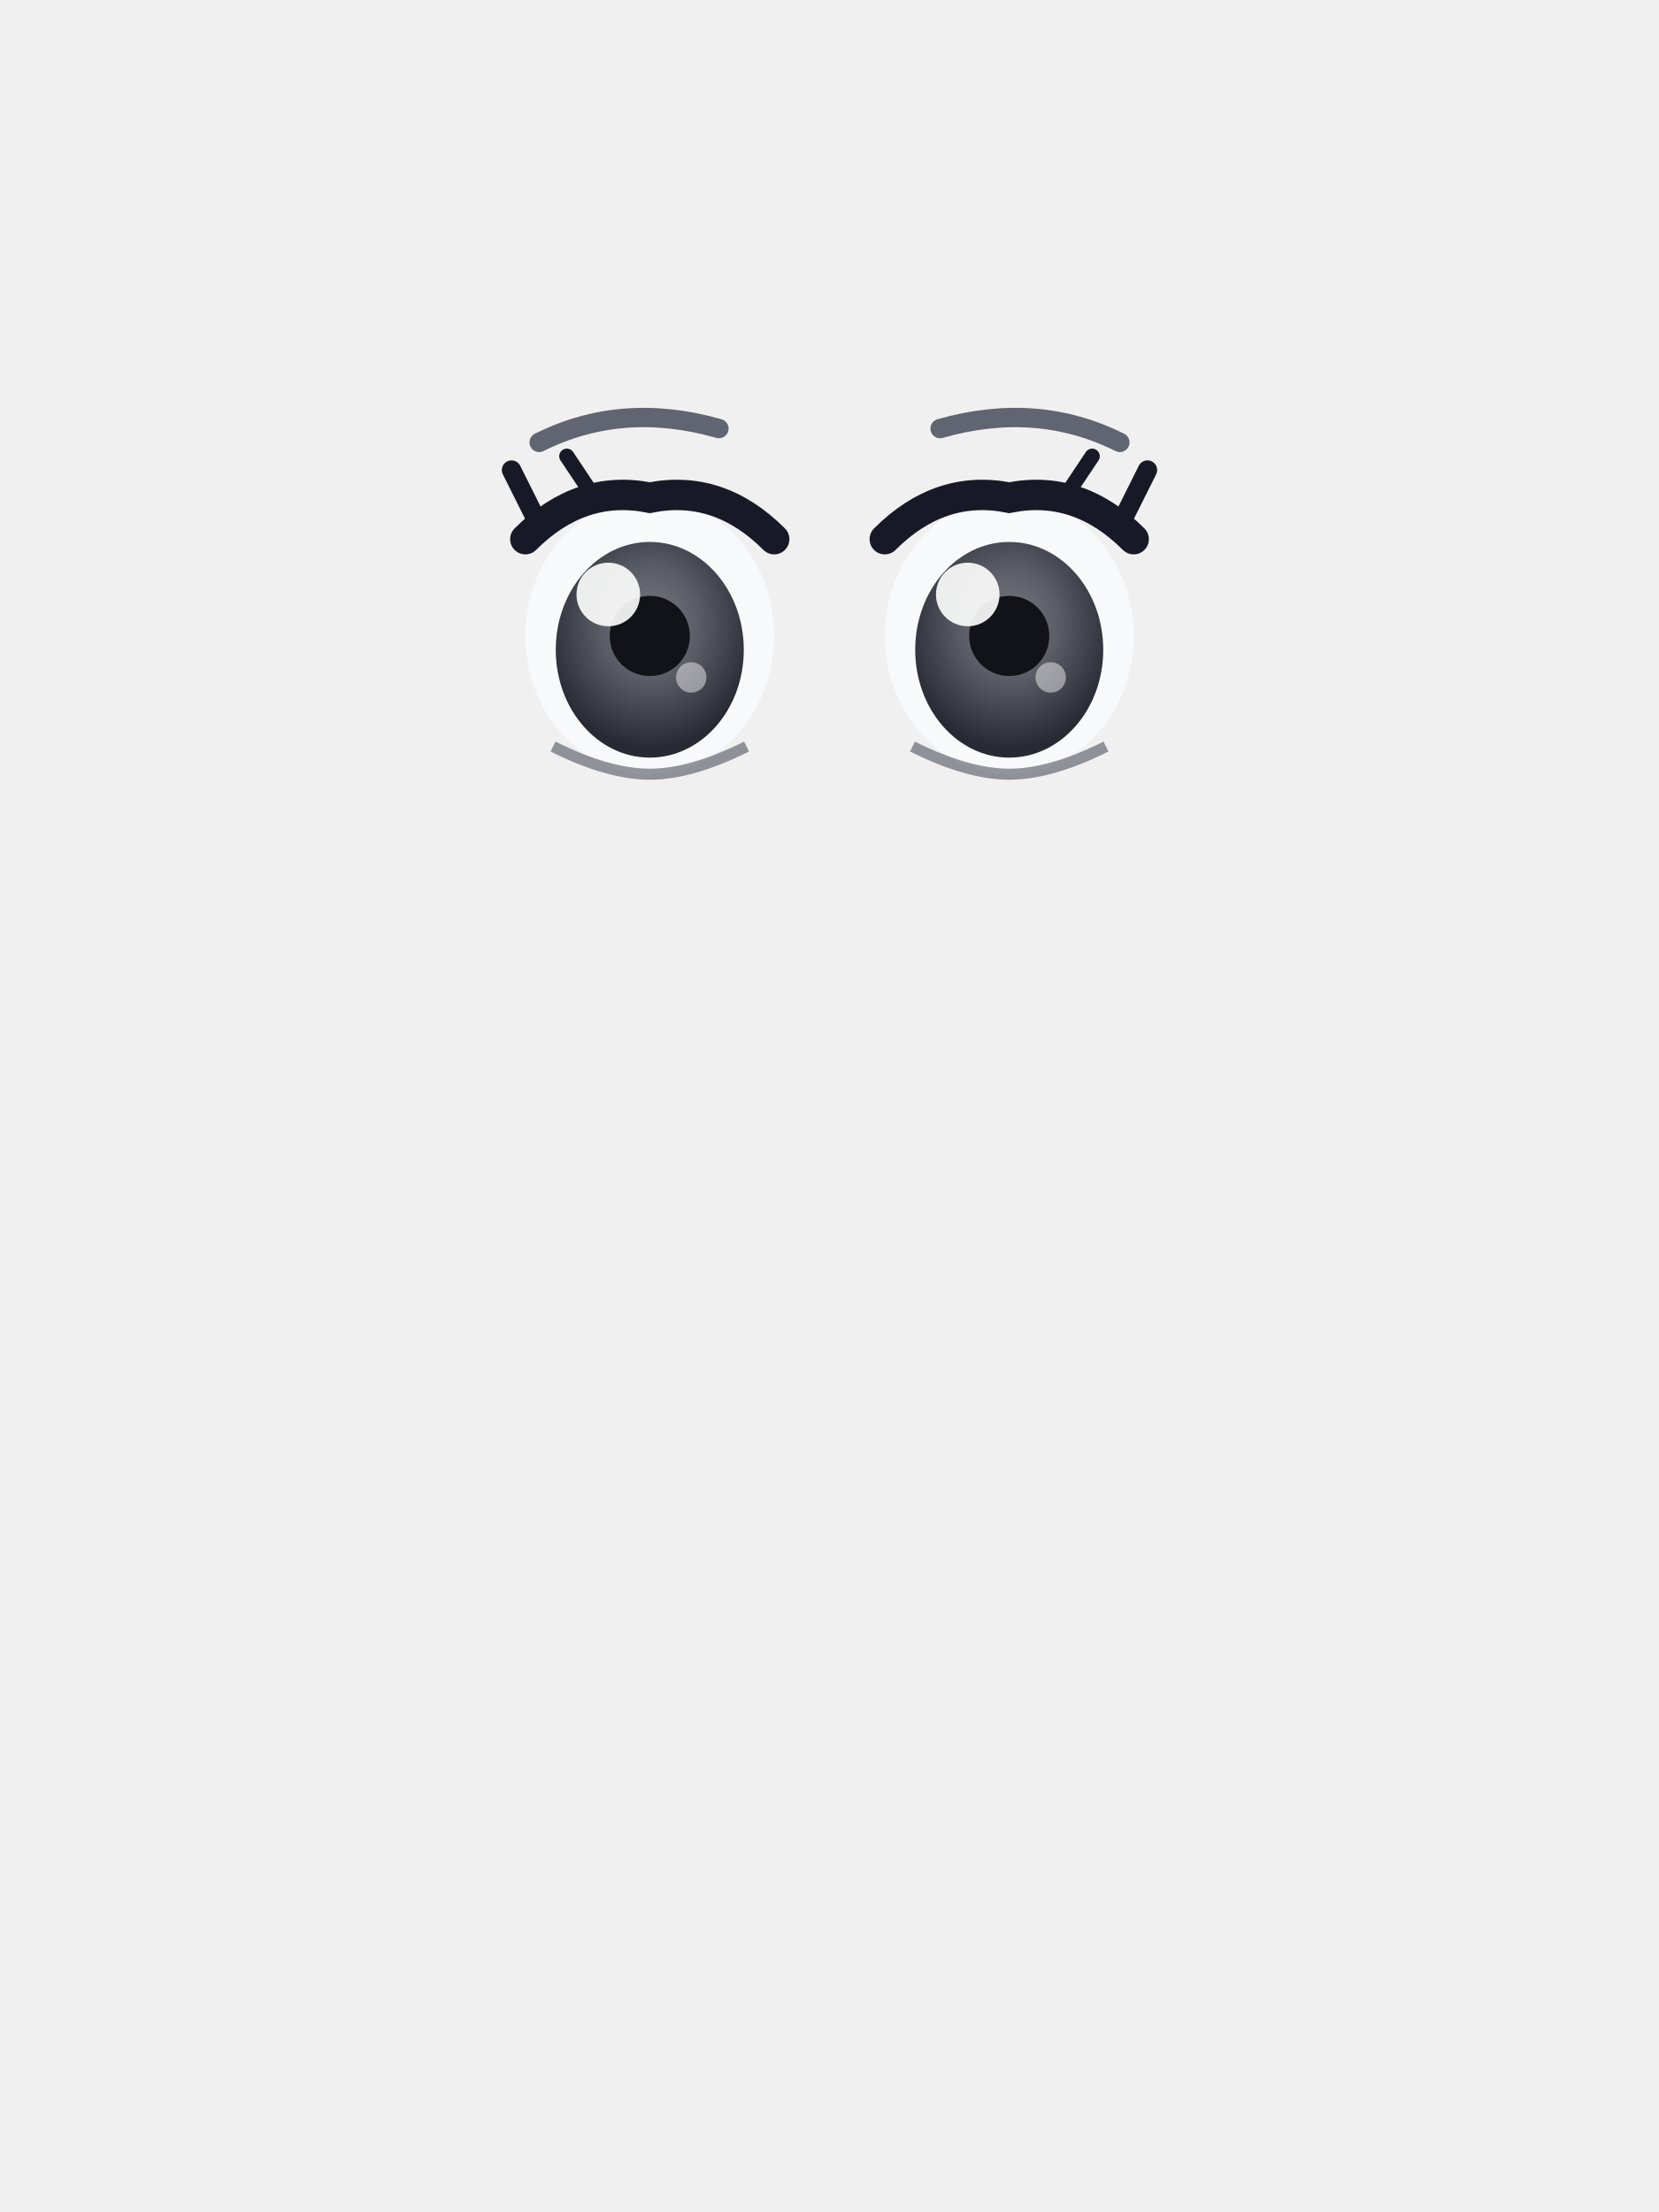
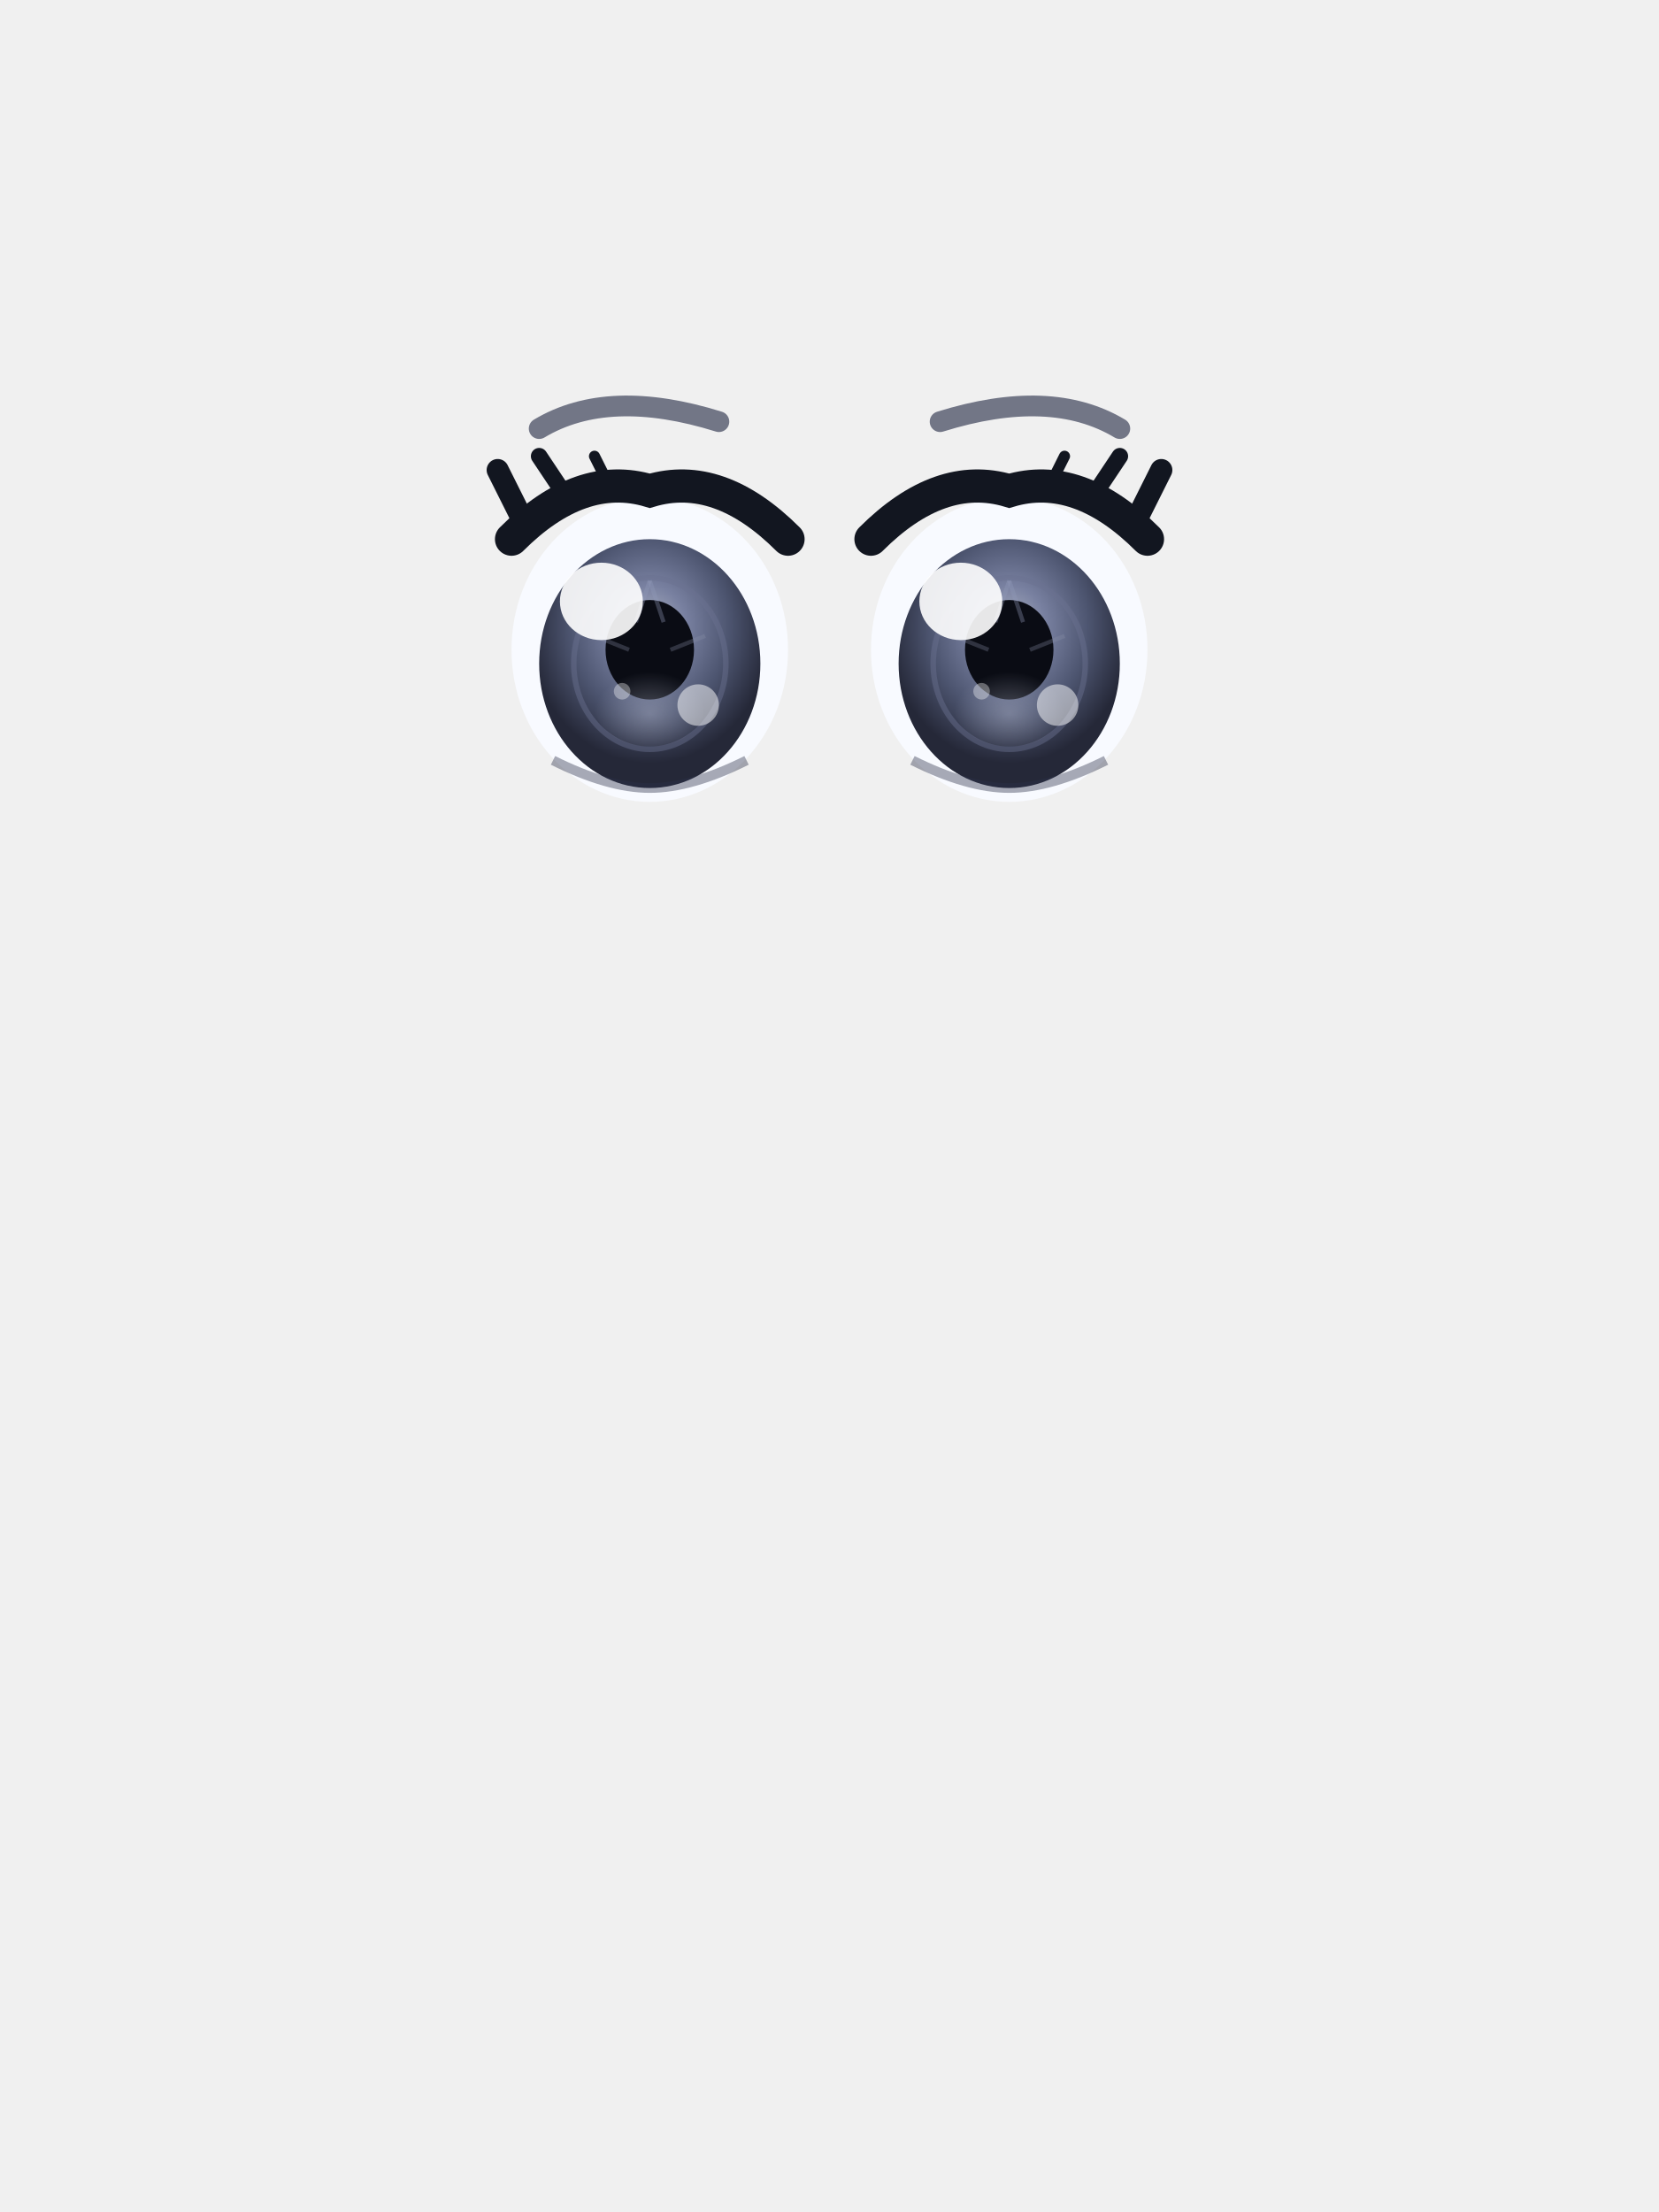
<svg xmlns="http://www.w3.org/2000/svg" viewBox="0 0 120 160" fill="none">
  <defs>
-     <radialGradient id="irisLeft" cx="50%" cy="38%" r="58%">
-       <stop offset="0%" stop-color="#7A7B82" />
-       <stop offset="45%" stop-color="#5A5D66" />
-       <stop offset="100%" stop-color="#272A33" />
+     <radialGradient id="irisLeft" cx="50%" cy="35%" r="55%">
+       <stop offset="0%" stop-color="#AAB0C0" />
+       <stop offset="30%" stop-color="#7880A0" />
+       <stop offset="65%" stop-color="#4D5570" />
+       <stop offset="100%" stop-color="#252838" />
    </radialGradient>
-     <radialGradient id="irisRight" cx="50%" cy="38%" r="58%">
-       <stop offset="0%" stop-color="#7A7B82" />
-       <stop offset="45%" stop-color="#5A5D66" />
-       <stop offset="100%" stop-color="#272A33" />
+     <radialGradient id="irisRight" cx="50%" cy="35%" r="55%">
+       <stop offset="0%" stop-color="#AAB0C0" />
+       <stop offset="30%" stop-color="#7880A0" />
+       <stop offset="65%" stop-color="#4D5570" />
+       <stop offset="100%" stop-color="#252838" />
+     </radialGradient>
+     <radialGradient id="irisGlow" cx="50%" cy="60%" r="50%">
+       <stop offset="0%" stop-color="#C8CDE0" stop-opacity="0.35" />
+       <stop offset="100%" stop-color="#C8CDE0" stop-opacity="0" />
    </radialGradient>
  </defs>
-   <ellipse cx="47" cy="46" rx="9" ry="10" fill="#F8F9FB" />
-   <ellipse cx="47" cy="47" rx="6.8" ry="7.8" fill="url(#irisLeft)" />
-   <circle cx="47" cy="46" r="2.9" fill="#121318" />
-   <circle cx="44" cy="43" r="2.3" fill="#FFFFFF" opacity="0.9" />
-   <circle cx="50" cy="49" r="1.1" fill="#FFFFFF" opacity="0.45" />
-   <path d="M38 39 Q42 35 47 36 Q52 35 56 39" fill="none" stroke="#171A26" stroke-width="2.2" stroke-linecap="round" />
-   <path d="M40 54 Q44 56 47 56 Q50 56 54 54" fill="none" stroke="#2E3140" stroke-width="0.8" opacity="0.5" />
-   <line x1="39" y1="38" x2="37" y2="34" stroke="#171A26" stroke-width="1.4" stroke-linecap="round" />
-   <line x1="43" y1="36" x2="41" y2="33" stroke="#171A26" stroke-width="1.1" stroke-linecap="round" />
-   <ellipse cx="73" cy="46" rx="9" ry="10" fill="#F8F9FB" />
-   <ellipse cx="73" cy="47" rx="6.8" ry="7.8" fill="url(#irisRight)" />
-   <circle cx="73" cy="46" r="2.9" fill="#121318" />
-   <circle cx="70" cy="43" r="2.3" fill="#FFFFFF" opacity="0.9" />
-   <circle cx="76" cy="49" r="1.1" fill="#FFFFFF" opacity="0.45" />
-   <path d="M64 39 Q68 35 73 36 Q78 35 82 39" fill="none" stroke="#171A26" stroke-width="2.2" stroke-linecap="round" />
-   <path d="M66 54 Q70 56 73 56 Q76 56 80 54" fill="none" stroke="#2E3140" stroke-width="0.8" opacity="0.5" />
-   <line x1="81" y1="38" x2="83" y2="34" stroke="#171A26" stroke-width="1.4" stroke-linecap="round" />
-   <line x1="77" y1="36" x2="79" y2="33" stroke="#171A26" stroke-width="1.1" stroke-linecap="round" />
-   <path d="M39 32 Q45 29 52 31" fill="none" stroke="#24293B" stroke-width="1.4" stroke-linecap="round" opacity="0.7" />
-   <path d="M81 32 Q75 29 68 31" fill="none" stroke="#24293B" stroke-width="1.4" stroke-linecap="round" opacity="0.7" />
+   <ellipse cx="47" cy="47" rx="10" ry="11" fill="#F8FAFF" />
+   <ellipse cx="47" cy="48" rx="8" ry="9" fill="url(#irisLeft)" />
+   <ellipse cx="47" cy="48" rx="5.5" ry="6.2" fill="none" stroke="#6A7090" stroke-width="0.4" opacity="0.45" />
+   <ellipse cx="47" cy="47" rx="3.2" ry="3.6" fill="#0A0C14" />
+   <path d="M47 42 L46 45" stroke="#9098B8" stroke-width="0.3" opacity="0.35" />
+   <path d="M47 42 L48 45" stroke="#9098B8" stroke-width="0.3" opacity="0.35" />
+   <path d="M43 46 L45.5 47" stroke="#8890A8" stroke-width="0.3" opacity="0.3" />
+   <path d="M51 46 L48.5 47" stroke="#8890A8" stroke-width="0.3" opacity="0.3" />
+   <ellipse cx="47" cy="51" rx="4" ry="3" fill="url(#irisGlow)" />
+   <ellipse cx="43.5" cy="43.5" rx="3" ry="2.8" fill="#FFFFFF" opacity="0.9" />
+   <circle cx="50.5" cy="51" r="1.5" fill="#FFFFFF" opacity="0.5" />
+   <circle cx="45" cy="50" r="0.6" fill="#FFFFFF" opacity="0.35" />
+   <path d="M37 39 Q42 34 47 35.5 Q52 34 57 39" fill="none" stroke="#121620" stroke-width="2.4" stroke-linecap="round" />
+   <line x1="38" y1="38" x2="36" y2="34" stroke="#121620" stroke-width="1.6" stroke-linecap="round" />
+   <line x1="41" y1="36" x2="39" y2="33" stroke="#121620" stroke-width="1.2" stroke-linecap="round" />
+   <line x1="44" y1="35" x2="43" y2="33" stroke="#121620" stroke-width="0.8" stroke-linecap="round" />
+   <path d="M40 55 Q44 57 47 57 Q50 57 54 55" fill="none" stroke="#2A3048" stroke-width="0.7" opacity="0.4" />
+   <ellipse cx="73" cy="47" rx="10" ry="11" fill="#F8FAFF" />
+   <ellipse cx="73" cy="48" rx="8" ry="9" fill="url(#irisRight)" />
+   <ellipse cx="73" cy="48" rx="5.5" ry="6.2" fill="none" stroke="#6A7090" stroke-width="0.4" opacity="0.45" />
+   <ellipse cx="73" cy="47" rx="3.2" ry="3.6" fill="#0A0C14" />
+   <path d="M73 42 L72 45" stroke="#9098B8" stroke-width="0.3" opacity="0.35" />
+   <path d="M73 42 L74 45" stroke="#9098B8" stroke-width="0.3" opacity="0.35" />
+   <path d="M69 46 L71.5 47" stroke="#8890A8" stroke-width="0.3" opacity="0.3" />
+   <path d="M77 46 L74.5 47" stroke="#8890A8" stroke-width="0.3" opacity="0.3" />
+   <ellipse cx="73" cy="51" rx="4" ry="3" fill="url(#irisGlow)" />
+   <ellipse cx="69.5" cy="43.5" rx="3" ry="2.8" fill="#FFFFFF" opacity="0.9" />
+   <circle cx="76.5" cy="51" r="1.5" fill="#FFFFFF" opacity="0.5" />
+   <circle cx="71" cy="50" r="0.6" fill="#FFFFFF" opacity="0.35" />
+   <path d="M63 39 Q68 34 73 35.5 Q78 34 83 39" fill="none" stroke="#121620" stroke-width="2.4" stroke-linecap="round" />
+   <line x1="82" y1="38" x2="84" y2="34" stroke="#121620" stroke-width="1.6" stroke-linecap="round" />
+   <line x1="79" y1="36" x2="81" y2="33" stroke="#121620" stroke-width="1.2" stroke-linecap="round" />
+   <line x1="76" y1="35" x2="77" y2="33" stroke="#121620" stroke-width="0.8" stroke-linecap="round" />
+   <path d="M66 55 Q70 57 73 57 Q76 57 80 55" fill="none" stroke="#2A3048" stroke-width="0.7" opacity="0.4" />
+   <path d="M39 31 Q44 28 52 30.5" fill="none" stroke="#1E2440" stroke-width="1.5" stroke-linecap="round" opacity="0.6" />
+   <path d="M81 31 Q76 28 68 30.5" fill="none" stroke="#1E2440" stroke-width="1.5" stroke-linecap="round" opacity="0.6" />
</svg>
